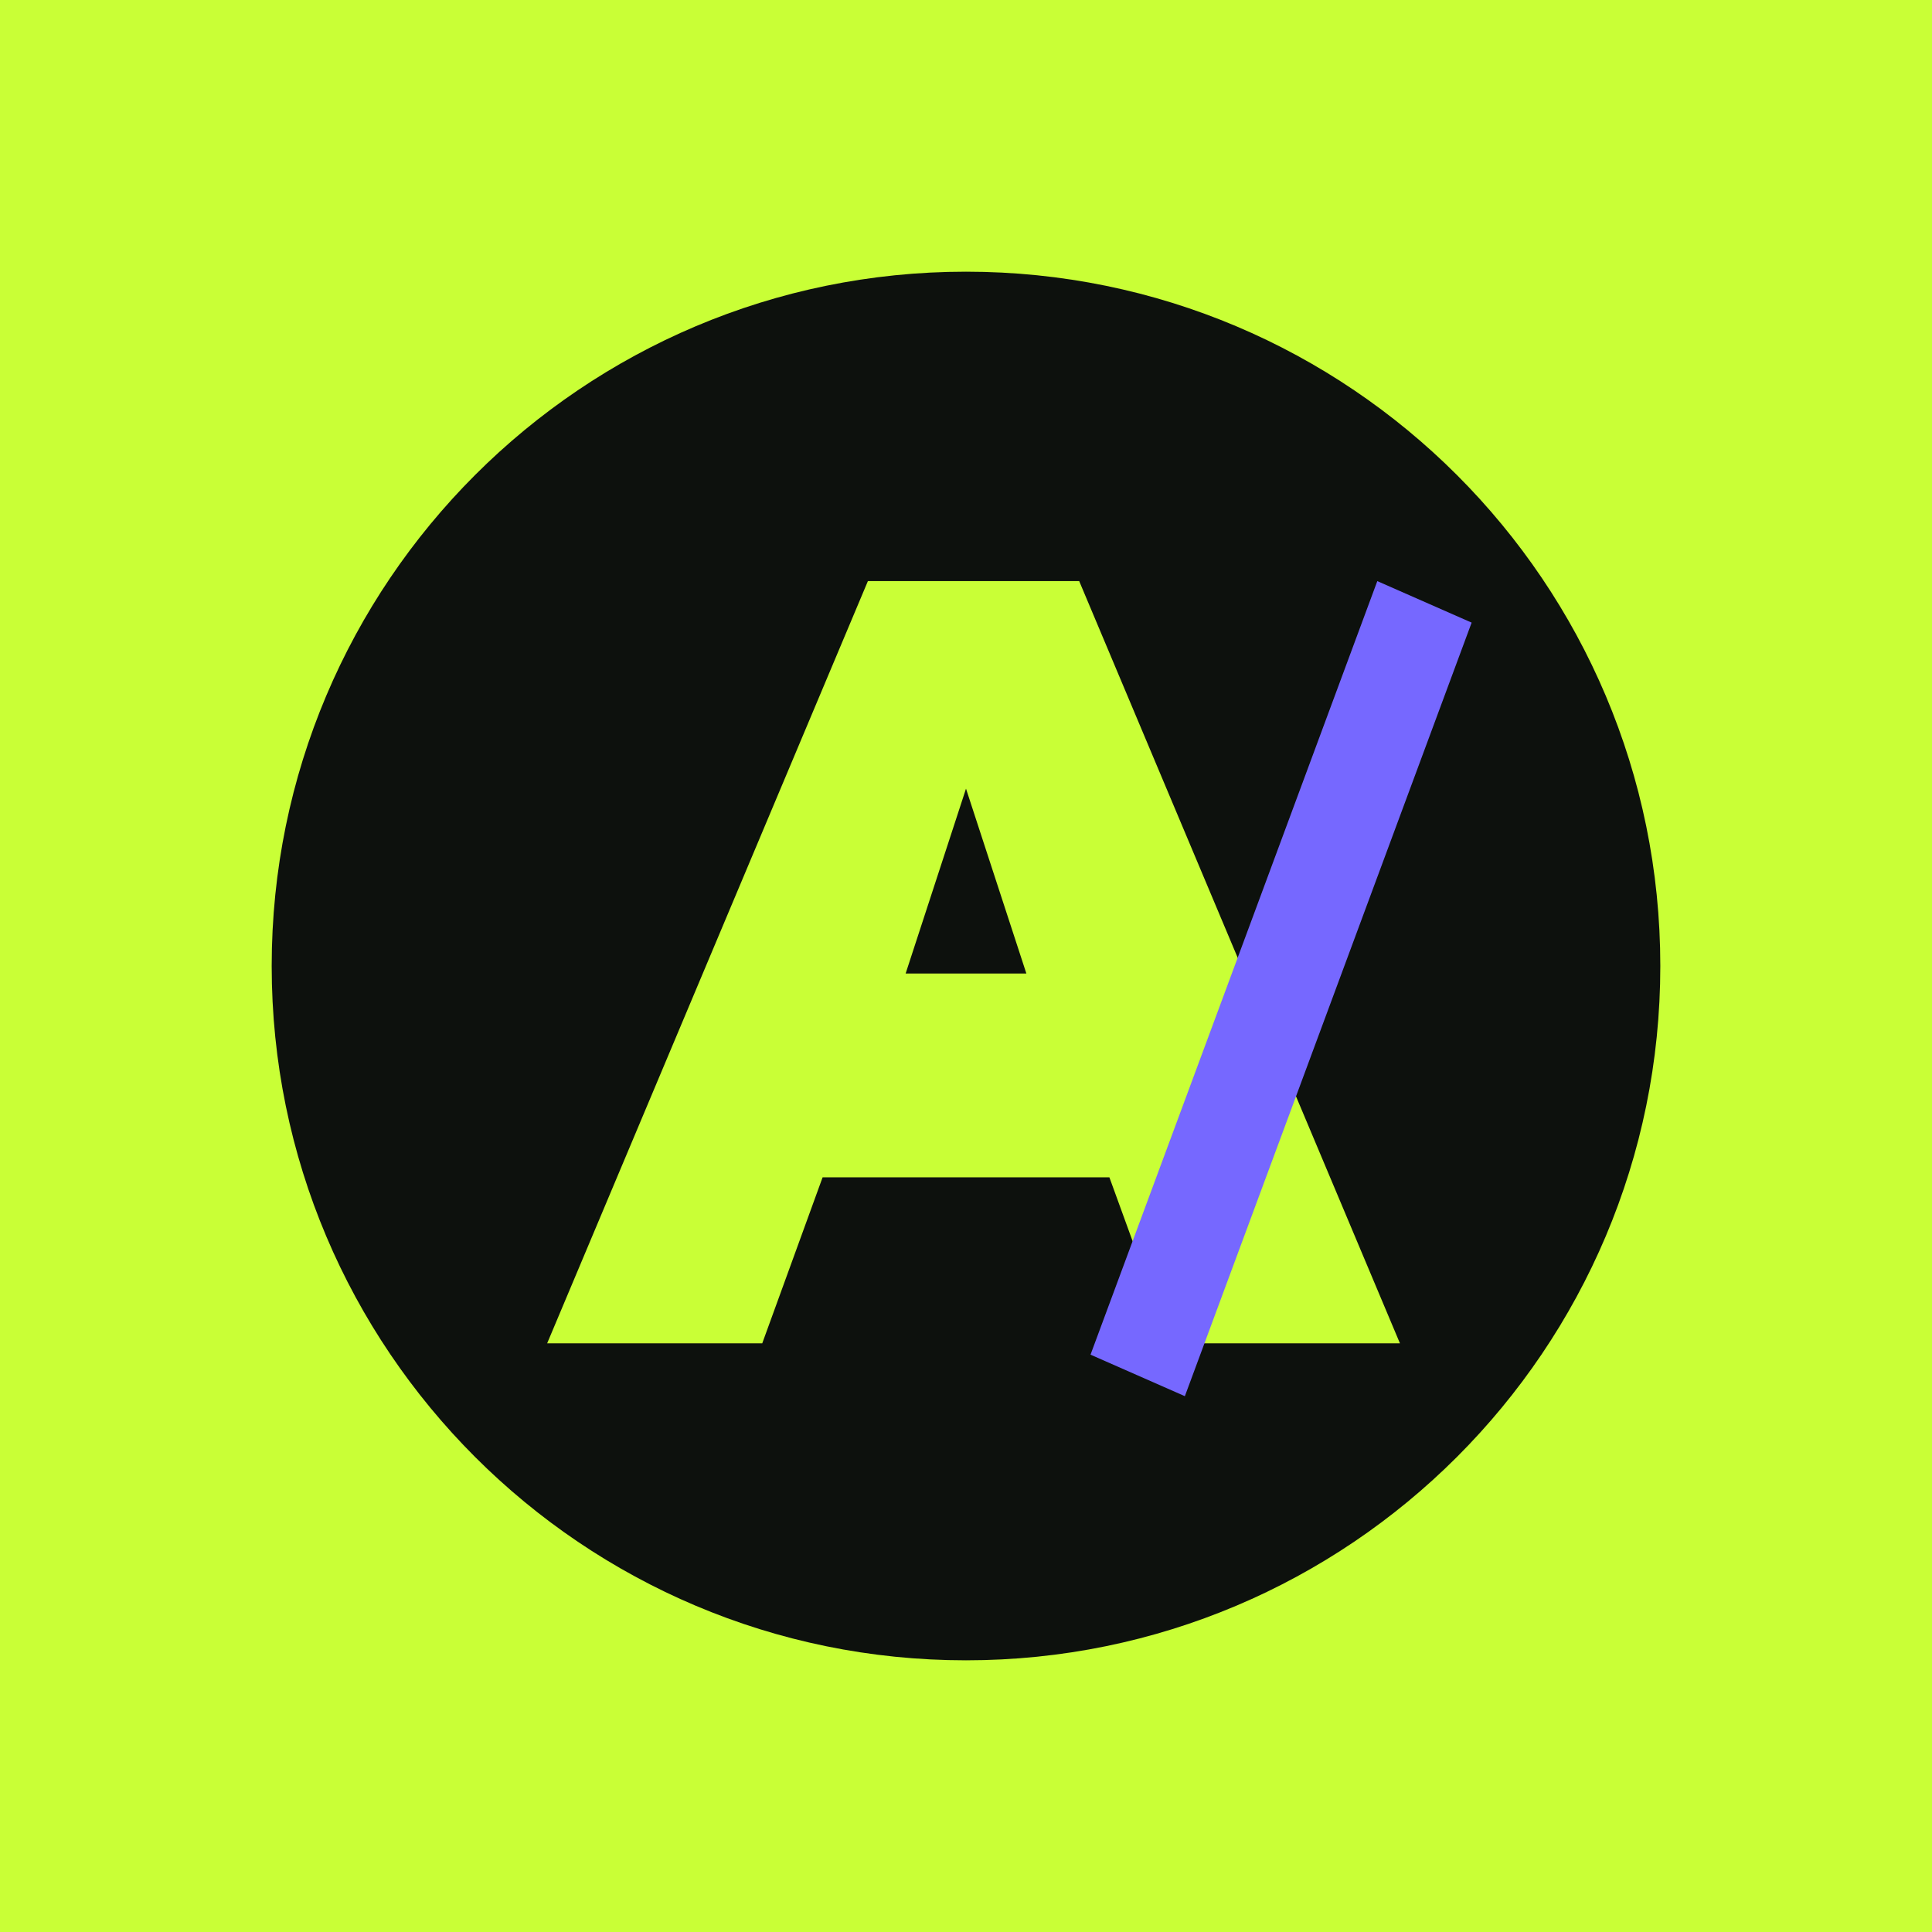
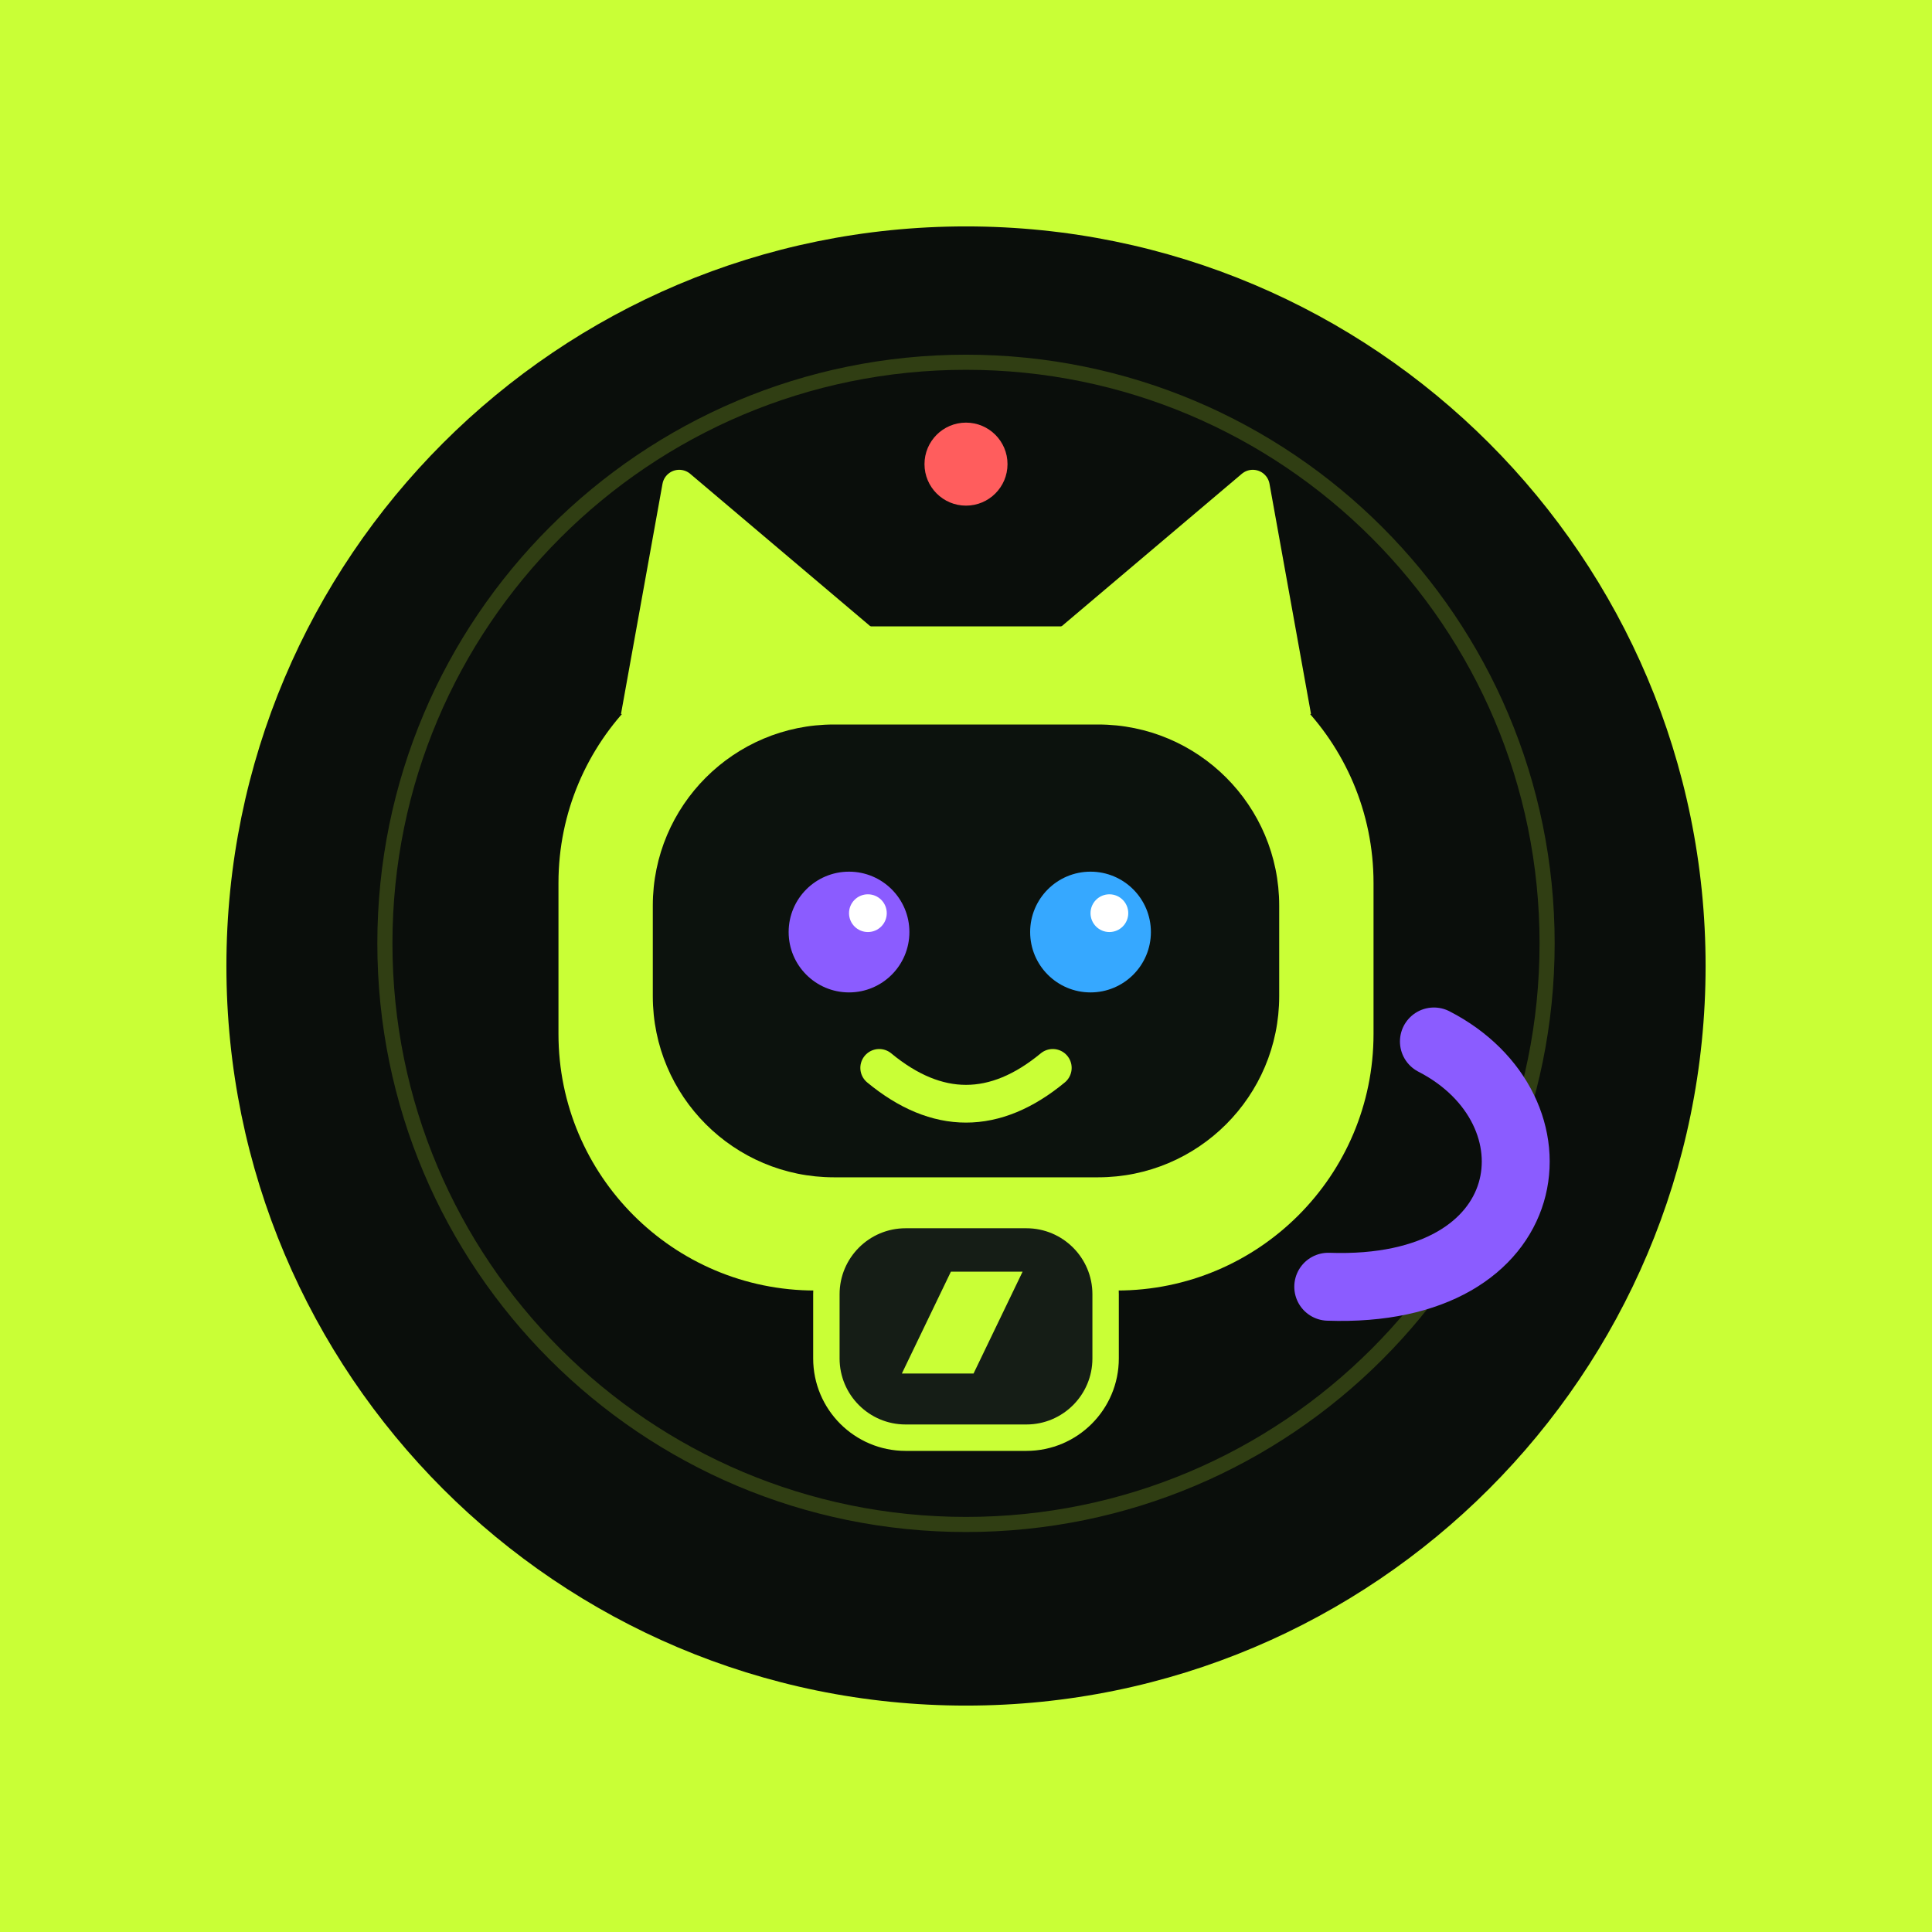
<svg xmlns="http://www.w3.org/2000/svg" viewBox="0 0 512 512">
  <rect width="512" height="512" fill="#c9ff36" />
-   <circle cx="256" cy="256" r="184" fill="#0d110d" />
-   <path d="M145 356 230 154h56l85 202h-61l-16-44h-76l-16 44zm95-98h32l-16-49z" fill="#c9ff36" />
-   <path d="m365 154 25 11-76 205-25-11z" fill="#7668ff" />
+   <circle cx="256" cy="256" r="196" fill="#0a0e0b" />
+   <circle cx="256" cy="250" r="154" fill="none" stroke="#c9ff36" stroke-opacity=".2" stroke-width="4" />
+   <path d="M352 341c57 2 63-47 28-65" fill="none" stroke="#8b5cff" stroke-width="18" stroke-linecap="round" />
+   <path d="m169 190 11-61 52 44m111 17-11-61-52 44" fill="#c9ff36" stroke="#c9ff36" stroke-width="9" stroke-linejoin="round" />
+   <rect x="148" y="166" width="216" height="176" rx="68" fill="#c9ff36" />
+   <rect x="173" y="192" width="166" height="120" rx="48" fill="#0c120d" />
+   <circle cx="225" cy="247" r="16" fill="#8b5cff" />
+   <circle cx="289" cy="247" r="16" fill="#36a8ff" />
+   <circle cx="230" cy="242" r="5" fill="#fff" />
+   <circle cx="294" cy="242" r="5" fill="#fff" />
+   <path d="M233 283q23 19 46 0" fill="none" stroke="#c9ff36" stroke-width="10" stroke-linecap="round" />
+   <rect x="219" y="322" width="74" height="59" rx="21" fill="#151d16" stroke="#c9ff36" stroke-width="7" />
+   <path d="m239 364 13-27h19l-13 27z" fill="#c9ff36" />
+   <circle cx="256" cy="123" r="11" fill="#ff5d5d" />
</svg>
